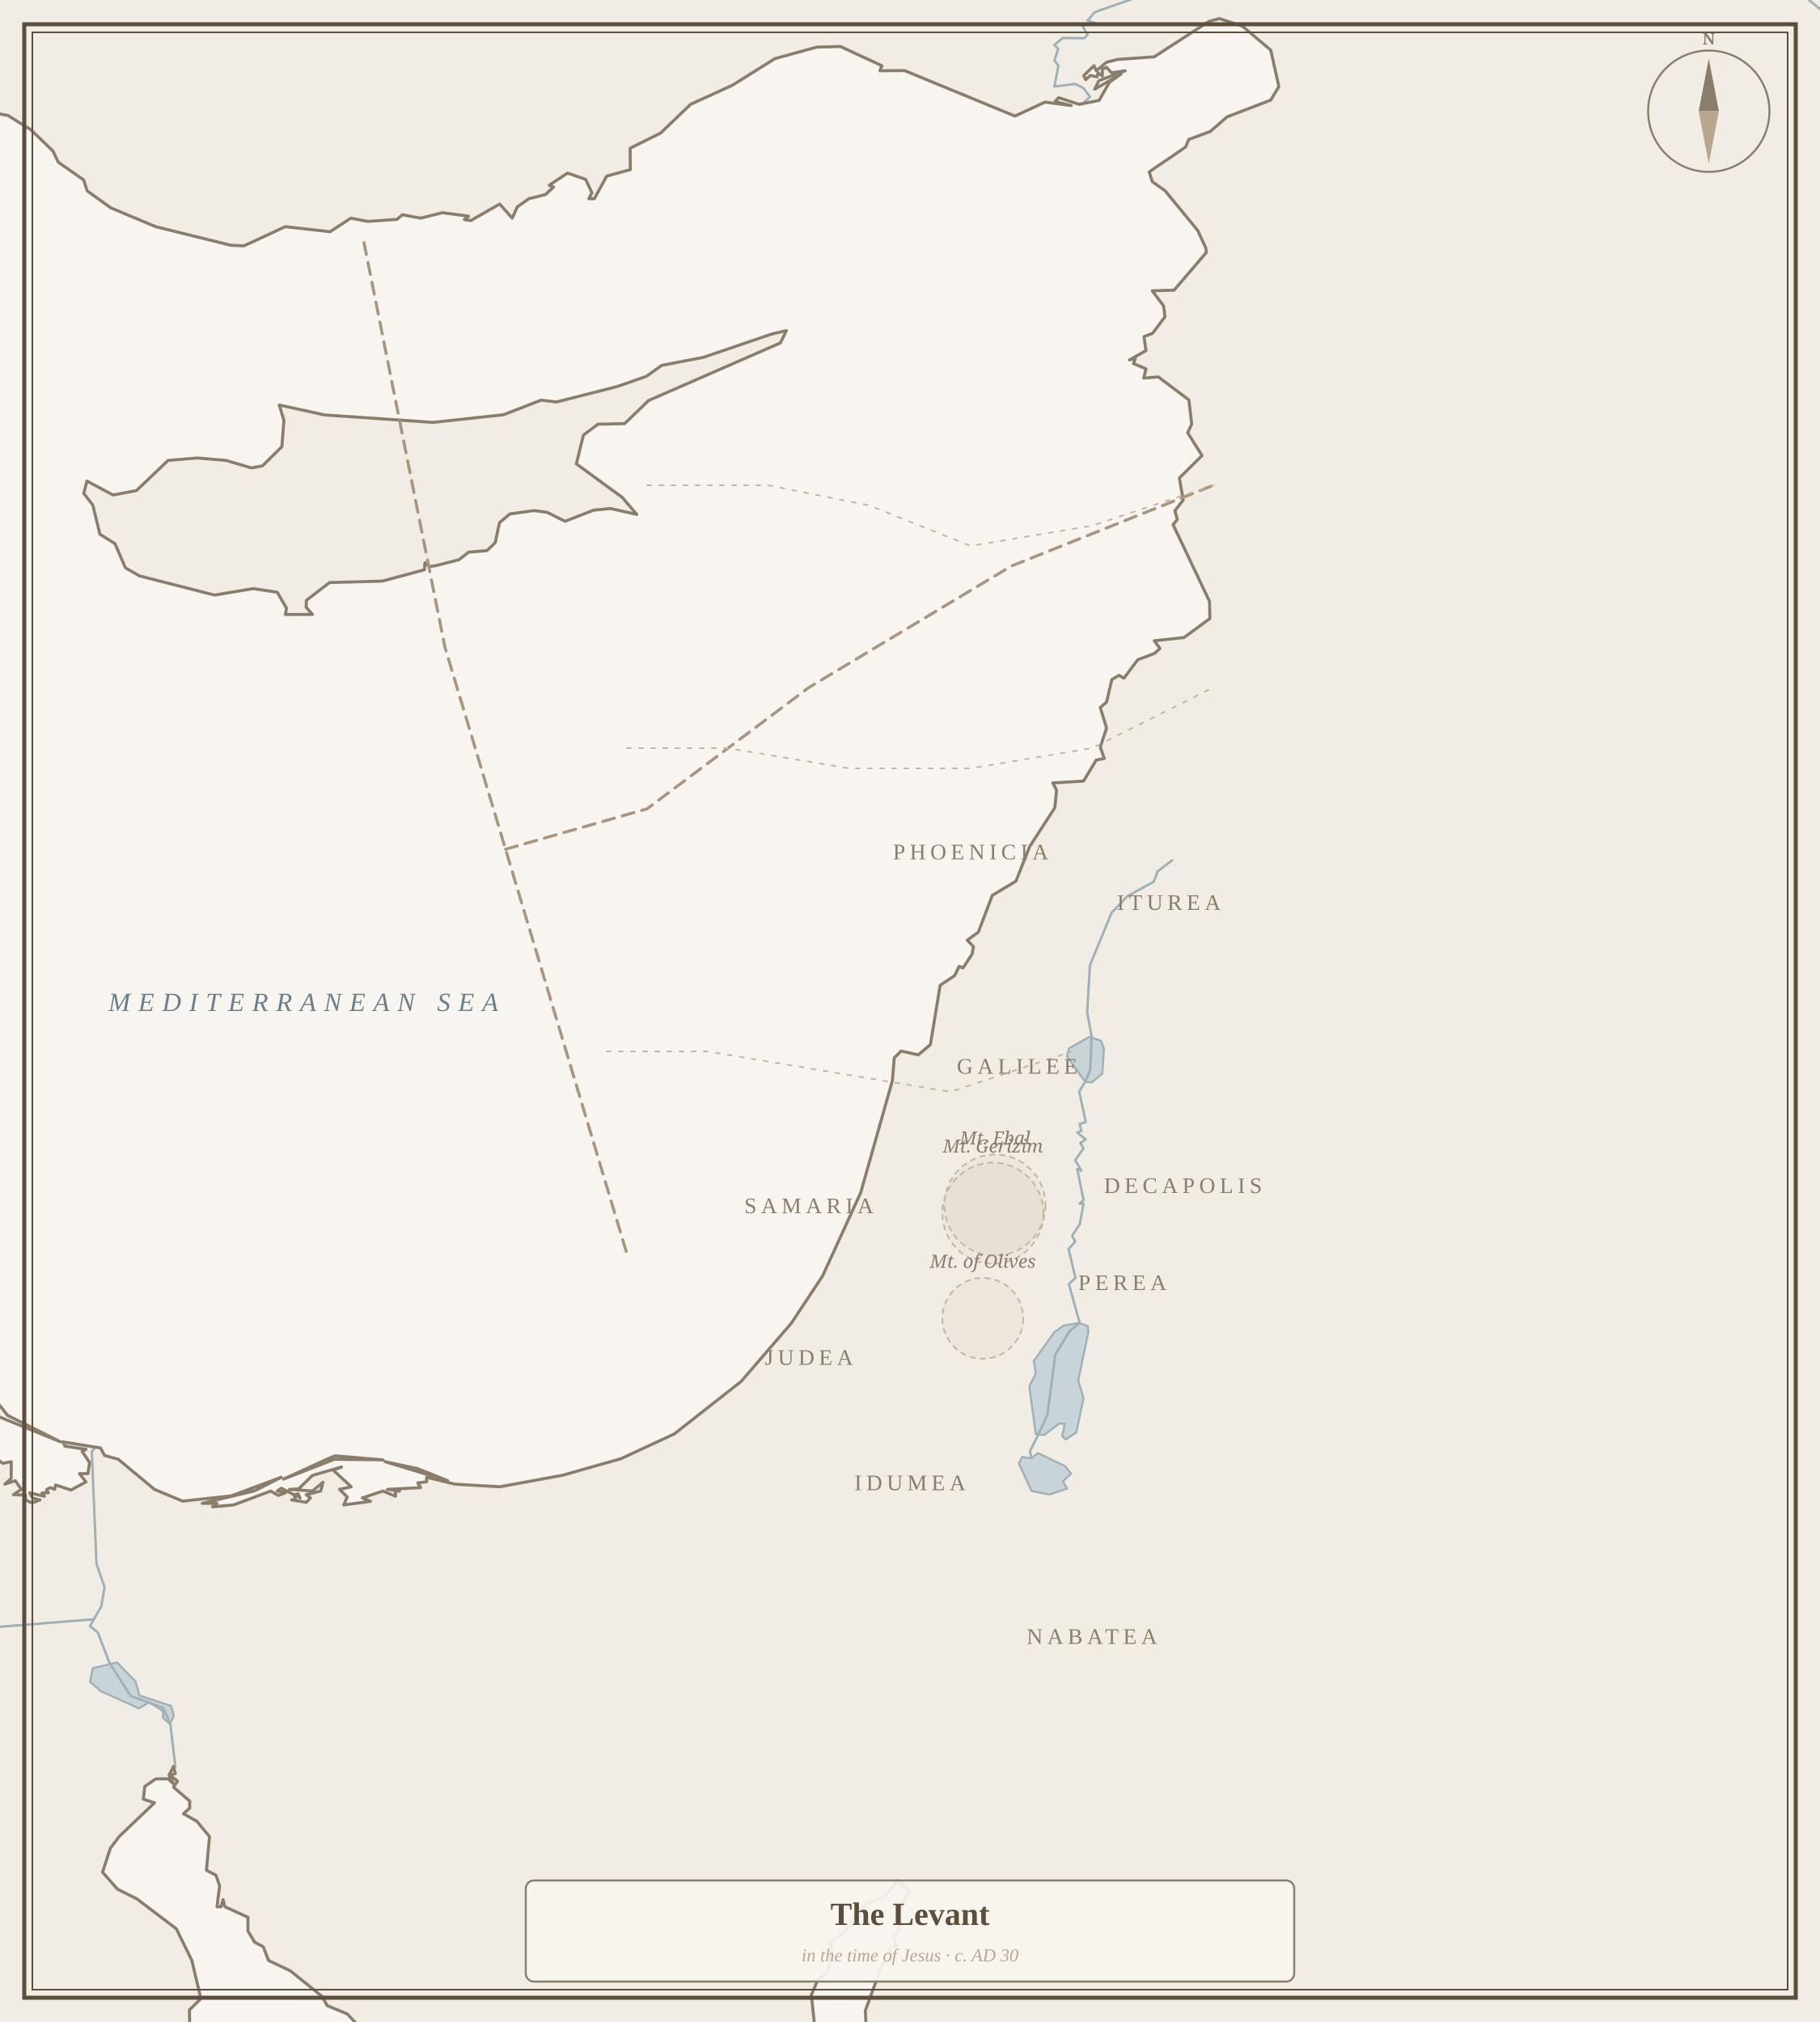
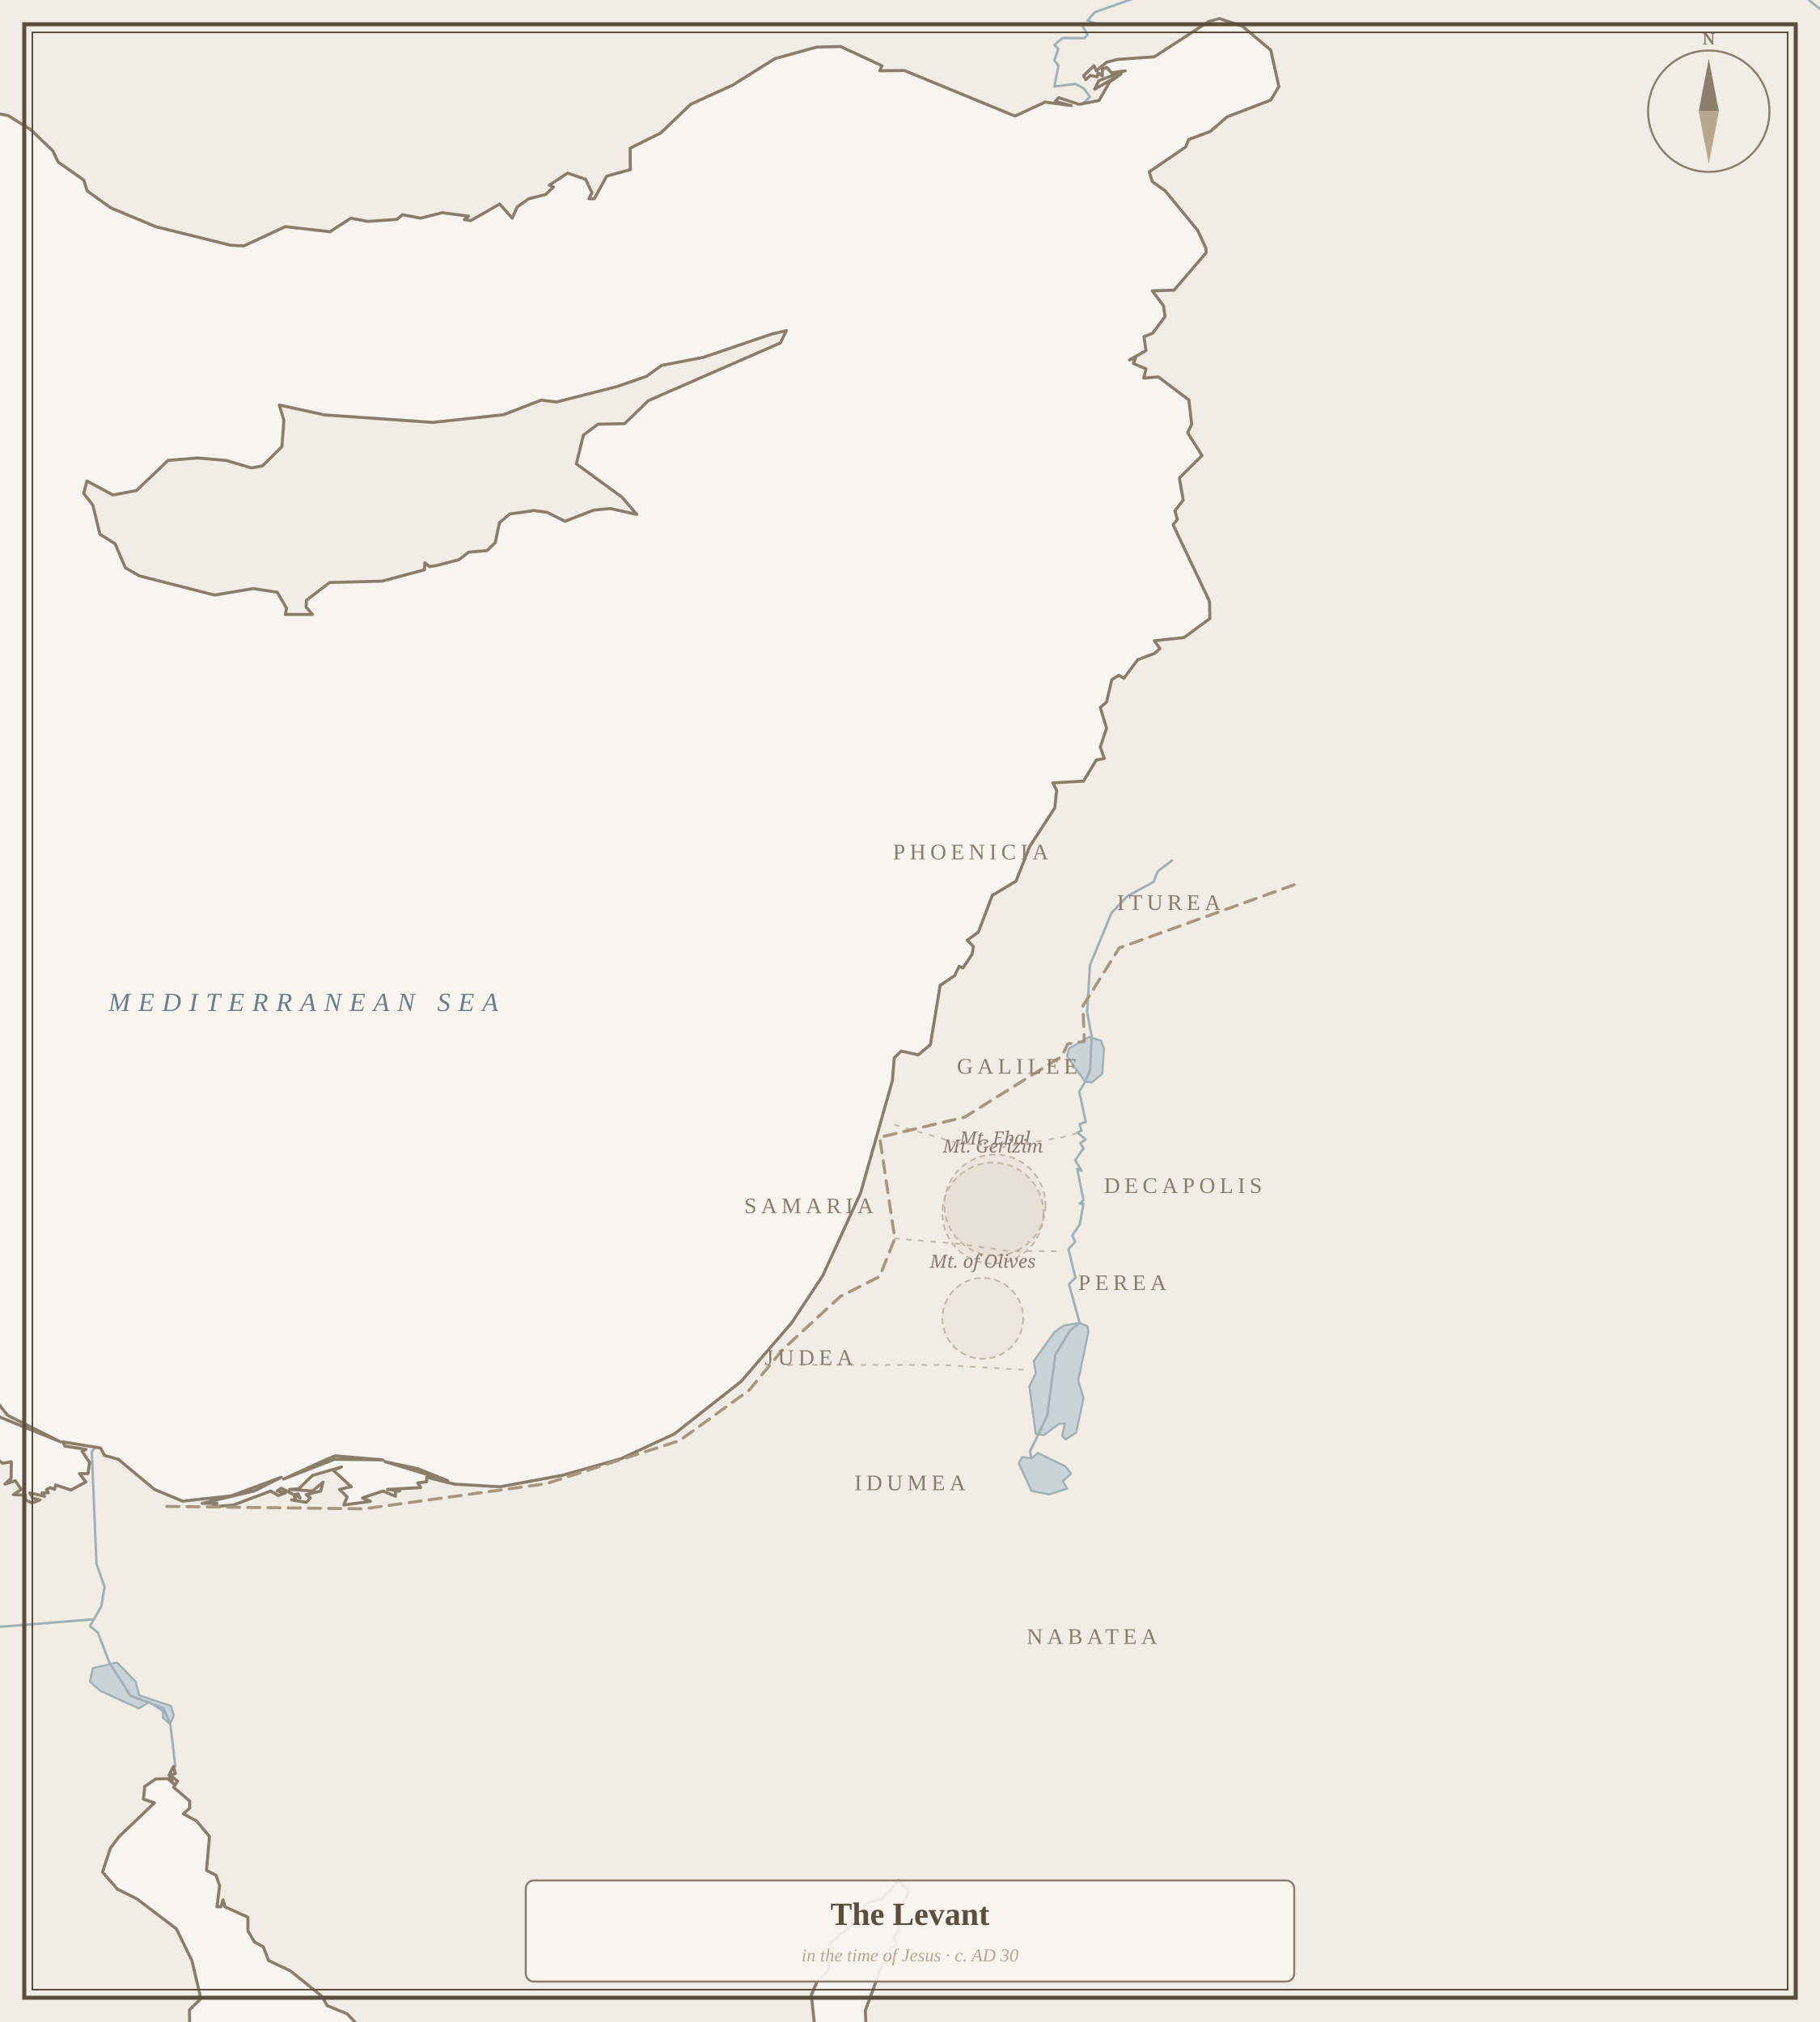
<svg xmlns="http://www.w3.org/2000/svg" viewBox="0 0 900 1000" width="900" height="1000">
  <defs>
    <filter id="parchment-texture">
      <feTurbulence type="fractalNoise" baseFrequency="0.04" numOctaves="3" result="noise" />
      <feColorMatrix type="matrix" values="0 0 0 0 0.95  0 0 0 0 0.93  0 0 0 0 0.89  0 0 0 0.04 0" in="noise" result="tint" />
      <feBlend in="SourceGraphic" in2="tint" mode="multiply" />
    </filter>
  </defs>
  <rect x="0" y="0" width="900" height="1000" fill="#F8F5F0" />
  <polygon points="-45,1050 -45,691.3 -24.3,684.3 -13,683.1 -8.3,684.9 3.8,700 30,713.1 -0.7,700.6 -4.8,695.4 -1,695.3 -12.3,684.5 -16.6,683.5 -18.2,685.2 -20.2,684.3 -20.2,686 -22.3,685.2 -23.3,687.8 -20.2,687.8 -18.2,696.4 -23.8,691.9 -26.4,694.6 -21.2,694.6 -21.8,697.1 -18.2,698 -25.5,698.9 -23.3,700.6 -25.8,704 -21.2,705.8 -30.4,705.1 -30.6,711.1 -34.9,714.4 -26.9,715.2 -24.8,718.5 -17.1,722 -14,718.5 -14,722 -16.1,722.9 -14,722.9 -15.1,724.6 -11,723.7 -11.1,726.6 -2,721.2 1.4,723.7 5.6,722.9 5.5,731.2 2.4,734 7.6,732.3 10.5,736.6 6.6,739.2 12.6,739.4 12.6,741.8 15.9,743.3 19.8,741.8 16.1,740.9 14.7,738.3 22,740 20.8,738.3 23.9,738.3 23,736.7 24.9,735.7 27,736.6 27.5,734.4 35.1,736.9 42.5,732.9 39.3,728.8 43.5,728.8 44.3,723.3 40.6,717.8 42.5,716.8 32.1,715.2 31.1,713.1 49.7,716.1 51.7,719.8 58.5,721.7 76.4,736.6 90.3,742.4 114.3,739.8 139.1,730.6 125.9,737.3 100,743.5 107.3,743.5 105.1,745.2 115.5,744.3 133.9,737.4 137.6,739.6 141.1,738.3 137.1,737.4 139.1,736 145.3,739.2 146.3,741.8 144.2,741.8 151.5,743 153.5,740.8 151.4,739.2 158.6,737.4 159.7,733.1 154.5,737.4 143.2,736.6 147.7,736.3 154.5,729.7 168.9,725.5 164.8,727.1 173.7,735.3 167.9,736.6 171.7,740.3 170,744.3 183.2,742.5 179.2,740.8 189.4,737.4 195.6,740 195.5,737.5 197.6,737.4 191.6,736.6 208,735.7 206.6,733.4 211,732.8 211,730.6 224.9,734 247.2,735.3 278.2,729.6 307.1,721.4 333.4,709.2 366.5,683.2 391.4,654.3 406.8,631 425.6,589.9 441.3,534.4 442.2,523.2 445.6,519.8 454.1,521.7 460.1,516.6 464.9,487.3 472.1,482.5 474.3,477.9 476.2,478.7 480.7,471.9 481.4,468.2 478.3,465 483.8,461 490.7,442.8 502.4,435.8 509.1,418.8 521.6,399.5 522.5,390.9 520.6,387.2 535.8,386.3 542.1,375.9 546.1,375.1 544.1,369.5 547.2,360.1 544.1,349.9 547.2,347.2 549.8,336.1 553.3,334 555.8,335.4 562.6,326.3 571,323.1 573.6,320.7 570.8,316.9 585.5,315.3 598.3,305.9 598.1,297.4 580.1,259.5 582.2,256.9 581,252.6 585.1,247.3 583.2,236.4 594.4,225.3 587.3,214 589.3,209.8 587.9,197.8 572.8,186.4 565.6,187 566.7,182.4 560.5,179.8 561.5,177.2 558.5,178 566.7,173.4 565.7,166.5 570,164.8 576.1,156.6 575.4,151.3 569.8,143.8 580.6,143.5 596.5,124.9 596.3,122.7 592.3,114 576.2,94.4 569.8,89.8 568.3,85 586.3,72.7 587.8,69 598.5,65 606.8,57.8 628.4,49.5 632.4,42.8 628.4,24.8 614.3,12.9 603,9.2 597.8,10.6 570.8,28.1 552.6,29.4 547.2,30.8 542.1,35 541,32.5 535.9,37.4 536.9,39.4 539.2,37.3 542.5,38 543,36 545.1,37.6 545.1,34.2 547.2,33.3 549.7,36 556.4,35 543.4,39.9 541.3,44.1 554.3,36.7 548.7,40.6 543.5,49.7 533.6,51.6 523.5,48.3 521.8,50.2 529.7,52.2 516.8,50.5 501.9,57.4 447.3,34.9 435.1,35 436.1,32.5 415.6,23 403.9,23.3 383.2,29 362.3,42.1 341.5,51.6 326.7,65.8 311.6,73.3 311.7,83.9 300,87.1 293.9,98.3 291.2,98.3 292.7,95.3 289.6,88.7 280.7,85.6 271.6,91.6 273.7,92.5 269.8,96.2 261.5,98.3 255.8,102.3 253.3,107.9 247.1,100.9 232.8,109.1 229.6,108.6 231.7,106.9 218.7,105.2 208,107.9 199,106.2 196.3,108.5 181.9,109.5 173.5,107.9 163.2,114.6 141.1,112.1 120.6,121.6 114.1,121.3 77,112.1 54.8,102.8 43.1,94.4 41.4,89 28.8,80.2 26.2,74.7 15.3,64.2 3.9,57.1 -27.4,51.3 -39.5,44.7 -45,44.4 -45,-50 945,-50 945,1050 419.2,1050 416.8,1041.9 425.8,1021.4 426.3,1013.8 423.8,1012.5 428.4,1004.5 427.9,994.4 436.4,971.2 441.3,968.7 439.9,963.8 443.3,961.9 441.8,957.9 444.3,955 445.3,943.6 449.6,935.3 444.1,930.1 436.6,938.8 428.9,941 420.8,950.4 421.8,951.5 410.5,961.1 411.8,963.6 409.3,975.1 404.3,979.4 401.2,986.7 402.8,1001.4 396.1,1006.4 397.1,1017.1 393,1019.3 395,1028.7 393.7,1033 382.6,1050 183.2,1050 179.2,1040.6 184.2,1029.5 176.2,1020.4 174.9,1003 176.7,1001.3 171.7,996 161.8,991.9 159.2,987.3 143.6,974.7 132.8,969.6 130.2,962.8 125.9,960.5 122.6,955 122.6,948.2 111.2,943 110.3,939.5 109.3,943 107.3,943 108.6,932.6 106.8,927.4 102.1,925 103.6,908.3 97.3,900.7 90.7,897 93.8,894.2 93.8,890.7 85.8,883.9 87.8,880.9 84.2,878 86.7,877.1 85.8,873.6 83.6,877.9 85.8,882.2 83.1,879.7 77,879.8 71.6,883.5 70.9,889.8 76.4,891.6 59,908.2 54.6,914 50.7,925.9 58.1,934.3 67.7,939.1 87.2,953.9 94.9,969.6 98.8,986.2 98.9,988.9 93.7,994 93.8,1003.4 101,1009.8 102.1,1014.9 112.4,1024.4 121,1027.7 129.8,1050" fill="#F1EDE4" stroke="none" />
  <polygon points="146.8,739.8 145.4,739.2 147.4,738.8 148.4,740.8 146.8,739.8" fill="#F1EDE4" stroke="none" />
  <polygon points="206.4,726.3 221.4,732.3 190.4,722.9 206.4,726.3" fill="#F1EDE4" stroke="none" />
  <polygon points="161.8,721.6 165.7,720 189.4,722 165.4,721.7 140.2,731.5 161.8,721.6" fill="#F1EDE4" stroke="none" />
  <polygon points="381.6,165.2 388.9,163.5 385.9,169.6 320.7,198.1 308.9,209.5 295.7,209.8 288.5,215.2 285,229.4 307.6,245.9 314.9,254.4 301.8,251.5 293.6,252.3 279.4,257.8 270.6,253.4 264.1,252.5 252.1,254.2 247,258.5 244.9,268.4 240.8,272.3 231.7,273.1 227,276.8 215.8,279.7 212.3,280.2 210.1,278.3 209.9,281.8 189,287.4 163,288.1 151.5,296.9 151.4,300.3 154.5,303.9 141.1,303.9 141.7,300.8 137.1,292.9 125.2,291.1 106.1,294.3 68.9,284.8 62,280.8 56.9,268.9 49.4,264.2 45.9,249.8 41.4,244 43,237.9 55.9,244.8 67.5,242.6 83.1,227.7 97.6,226.5 111.8,227.7 124.3,231.4 129.8,230.4 139.4,220.9 140.4,207.9 138.1,200.3 160.5,205.2 214.1,208.9 249,205.1 267.6,197.9 275.2,198.8 305.4,191.1 319.7,186.1 327.2,180.7 347.9,176.7 381.6,165.2" fill="#F1EDE4" stroke="none" />
  <polygon points="545.9,518.8 545.1,531 539.9,535.3 536.6,535 527.6,522.4 528.6,518.5 538.7,512.8 544.5,514.7 545.9,518.8" fill="#C9D4D8" stroke="#9FB0B6" stroke-width="1" stroke-linejoin="round" />
  <polygon points="945,141.6 938.1,140.3 930.6,133.5 920.2,131.4 916.5,126.3 911.1,125.8 913.1,124 907.9,121.6 902.8,115.5 903.8,106.8 913.7,98 915.6,93.8 923.9,92.1 926.8,82.2 929.5,82.9 933.8,93.5 921.6,97.8 918.8,100.6 920.3,103.5 915,107.2 914.5,109.9 917.7,116 922.4,118.1 926.2,123.3 938.3,125.8 940.2,128.7 945,130" fill="#C9D4D8" stroke="#9FB0B6" stroke-width="1" stroke-linejoin="round" />
  <polygon points="533.9,654.3 537.9,655.9 538.2,658.7 533.2,682.7 535.8,691.5 532.2,708.5 527,711.9 525.2,710.2 526.6,704.1 523.7,704.1 516.3,709.7 512.2,709.2 509,685.7 512.2,679.2 511.2,673.1 521.5,658.7 526.1,655.5 533.9,654.3" fill="#C9D4D8" stroke="#9FB0B6" stroke-width="1" stroke-linejoin="round" />
  <polygon points="526.7,725.1 529.7,728.8 525.6,732.6 527.7,736.2 518.9,739.1 510.1,737.4 503.8,723.7 505.4,720.6 510.1,721.2 513.2,718.6 526.7,725.1" fill="#C9D4D8" stroke="#9FB0B6" stroke-width="1" stroke-linejoin="round" />
  <polygon points="84,852.6 80.6,849.6 80.6,846.3 73.8,841.8 68.7,844.9 49.7,836.3 44.5,831.7 45.9,825 57.9,822.2 67.1,831.7 68.9,838.5 84.6,843.7 86,848.5 84,852.6" fill="#C9D4D8" stroke="#9FB0B6" stroke-width="1" stroke-linejoin="round" />
  <polyline points="670.5,-50 670.5,-47.1 655.6,-44.5 653.1,-46.4 642.9,-43.5 637.6,-36.9 640,-34.5 638.6,-28.8 634.6,-21.5 630.3,-19.5 613.9,-22.3 608.4,-26.3 598.6,-27.6 591.2,-26.6 583.2,-22.3 577.1,-23.2 571.9,-17.1 572.8,-14.7 569.8,-14.7 576,-10.4 567.8,-6.5 570.8,-2.7 564.7,-4.1 563.6,-1.8 541.4,6 537.8,10.2 543,12 534.8,12 537.8,17.1 536.2,18.9 525.5,18.8 521.4,22.2 523.3,24.2 521.4,29.9 523.4,32.4 521.4,42.8 531.7,41.5 535.8,43.6 539,47.9 535.1,51.6" fill="none" stroke="#9FB0B6" stroke-width="1.2" stroke-linecap="round" stroke-linejoin="round" />
  <polyline points="84.2,852.4 80.7,844.7 64.6,838.7 53.9,822" fill="none" stroke="#9FB0B6" stroke-width="1.2" stroke-linecap="round" stroke-linejoin="round" />
  <polyline points="54,822 48.4,807.4 44.5,804.2 50.1,794.4 51.7,784.9 47.7,773.4 45.4,717.9 47.1,715.9" fill="none" stroke="#9FB0B6" stroke-width="1.2" stroke-linecap="round" stroke-linejoin="round" />
  <polyline points="84.2,852.3 86.7,873.6" fill="none" stroke="#9FB0B6" stroke-width="1.2" stroke-linecap="round" stroke-linejoin="round" />
  <polyline points="-45,709.8 -42.5,702.3 -28.4,697.2 -29.3,692.7 -23.3,684.3" fill="none" stroke="#9FB0B6" stroke-width="1.2" stroke-linecap="round" stroke-linejoin="round" />
  <polyline points="-45,809.7 -42.2,807.9 45.5,800.9" fill="none" stroke="#9FB0B6" stroke-width="1.2" stroke-linecap="round" stroke-linejoin="round" />
  <polyline points="539.8,512.5 539.1,529.2 536.6,535" fill="none" stroke="#9FB0B6" stroke-width="1.2" stroke-linecap="round" stroke-linejoin="round" />
  <polyline points="513.5,709.3 517.9,699.9 521.9,669.8 529.1,658.1 533.9,654.3" fill="none" stroke="#9FB0B6" stroke-width="1.2" stroke-linecap="round" stroke-linejoin="round" />
  <polyline points="579.6,425.5 572.5,430.9 570.5,436.1 557.5,443.2 549.7,451.4 539,477.3 537.6,500.5 539.8,512.5" fill="none" stroke="#9FB0B6" stroke-width="1.2" stroke-linecap="round" stroke-linejoin="round" />
  <polyline points="536.6,535 533.7,539.8 536.9,554.9 533.9,555.9 534.8,559.3 532.7,560.1 536.9,563.5 534.2,565.3 535.8,567.9 531.7,573.8 534.8,579 532.7,578.1 535.8,593.5 533.9,595.3 535.8,595.3 533.9,605.6 530.2,611.1 531.7,614.1 528.4,617.7 531.8,631.9 528.6,635.1 533.9,654.3" fill="none" stroke="#9FB0B6" stroke-width="1.2" stroke-linecap="round" stroke-linejoin="round" />
  <polyline points="513.5,709.4 509.3,717.8 510.1,721.2" fill="none" stroke="#9FB0B6" stroke-width="1.2" stroke-linecap="round" stroke-linejoin="round" />
  <polyline points="890.9,-50 877.9,-38 876.1,-33.5 880,-31.2 881.2,-26.7 877.9,-28.3 876.1,-25.4 881.5,-16.4 880.4,-8.2 888.4,-5.3 896.9,-6.3 894.6,0.1 901.2,5.4 902.8,12 906.1,14.9 903.1,16.1 903.9,20.5" fill="none" stroke="#9FB0B6" stroke-width="1.2" stroke-linecap="round" stroke-linejoin="round" />
  <polyline points="945,135.4 920.3,125 909.5,112.7 909.3,107.4 916.4,98.4 928.4,91.9 927.5,82.2" fill="none" stroke="#9FB0B6" stroke-width="1.2" stroke-linecap="round" stroke-linejoin="round" />
  <polyline points="903.9,20.5 904.9,27.3 906.9,32.5 910,32.5 910,36.3 914.7,40.1 931.6,44 943.9,59 940.1,61 938.4,67.1 930.5,70.1 927.5,82.2" fill="none" stroke="#9FB0B6" stroke-width="1.2" stroke-linecap="round" stroke-linejoin="round" />
  <polygon points="-45,1050 -45,691.3 -24.3,684.3 -13,683.1 -8.3,684.9 3.8,700 30,713.1 -0.7,700.6 -4.8,695.4 -1,695.3 -12.3,684.5 -16.6,683.5 -18.2,685.2 -20.2,684.3 -20.2,686 -22.3,685.2 -23.3,687.8 -20.2,687.8 -18.2,696.4 -23.8,691.9 -26.4,694.6 -21.2,694.6 -21.8,697.1 -18.2,698 -25.5,698.9 -23.3,700.6 -25.8,704 -21.2,705.8 -30.4,705.1 -30.6,711.1 -34.9,714.4 -26.9,715.2 -24.8,718.5 -17.1,722 -14,718.5 -14,722 -16.1,722.9 -14,722.9 -15.1,724.6 -11,723.7 -11.1,726.6 -2,721.2 1.4,723.7 5.6,722.9 5.5,731.2 2.4,734 7.6,732.3 10.5,736.6 6.6,739.2 12.6,739.4 12.6,741.8 15.9,743.3 19.8,741.8 16.1,740.9 14.7,738.3 22,740 20.8,738.3 23.9,738.3 23,736.7 24.9,735.7 27,736.6 27.5,734.4 35.1,736.9 42.5,732.9 39.3,728.8 43.5,728.8 44.3,723.3 40.6,717.8 42.5,716.8 32.1,715.2 31.1,713.1 49.7,716.1 51.7,719.8 58.5,721.7 76.4,736.6 90.3,742.4 114.3,739.8 139.1,730.6 125.9,737.3 100,743.5 107.3,743.5 105.1,745.2 115.5,744.3 133.9,737.4 137.6,739.6 141.1,738.3 137.1,737.4 139.1,736 145.3,739.2 146.3,741.8 144.2,741.8 151.5,743 153.5,740.8 151.4,739.2 158.6,737.4 159.7,733.1 154.5,737.4 143.2,736.6 147.7,736.3 154.5,729.7 168.9,725.5 164.8,727.1 173.7,735.3 167.9,736.6 171.7,740.3 170,744.3 183.2,742.5 179.2,740.8 189.4,737.4 195.6,740 195.5,737.5 197.6,737.4 191.6,736.6 208,735.7 206.6,733.4 211,732.8 211,730.6 224.9,734 247.2,735.3 278.2,729.6 307.1,721.4 333.4,709.2 366.5,683.2 391.4,654.3 406.8,631 425.6,589.9 441.3,534.4 442.2,523.2 445.6,519.8 454.1,521.7 460.1,516.6 464.9,487.3 472.1,482.5 474.3,477.9 476.2,478.7 480.7,471.9 481.4,468.2 478.3,465 483.8,461 490.7,442.8 502.4,435.8 509.1,418.8 521.6,399.5 522.5,390.9 520.6,387.2 535.8,386.3 542.1,375.9 546.1,375.1 544.1,369.5 547.2,360.1 544.1,349.9 547.2,347.2 549.8,336.1 553.3,334 555.8,335.4 562.6,326.3 571,323.1 573.6,320.7 570.8,316.9 585.5,315.3 598.3,305.9 598.1,297.4 580.1,259.5 582.2,256.9 581,252.6 585.1,247.3 583.2,236.4 594.4,225.3 587.3,214 589.3,209.8 587.9,197.8 572.8,186.4 565.6,187 566.7,182.4 560.5,179.8 561.5,177.2 558.5,178 566.7,173.4 565.7,166.5 570,164.8 576.1,156.6 575.4,151.3 569.8,143.8 580.6,143.5 596.5,124.9 596.3,122.7 592.3,114 576.2,94.4 569.8,89.8 568.3,85 586.3,72.7 587.8,69 598.5,65 606.8,57.8 628.4,49.5 632.4,42.8 628.4,24.8 614.3,12.9 603,9.2 597.8,10.6 570.8,28.1 552.6,29.4 547.2,30.8 542.1,35 541,32.5 535.9,37.4 536.9,39.4 539.2,37.3 542.5,38 543,36 545.1,37.6 545.1,34.2 547.2,33.3 549.7,36 556.4,35 543.4,39.9 541.3,44.1 554.3,36.7 548.7,40.6 543.5,49.7 533.6,51.6 523.5,48.3 521.8,50.2 529.7,52.2 516.8,50.5 501.9,57.4 447.3,34.9 435.1,35 436.1,32.5 415.6,23 403.9,23.3 383.2,29 362.3,42.1 341.5,51.6 326.7,65.8 311.6,73.3 311.7,83.9 300,87.1 293.9,98.3 291.2,98.3 292.7,95.3 289.6,88.7 280.7,85.6 271.6,91.6 273.7,92.5 269.8,96.2 261.5,98.3 255.8,102.3 253.3,107.9 247.1,100.9 232.8,109.1 229.6,108.6 231.7,106.9 218.7,105.2 208,107.9 199,106.2 196.3,108.5 181.9,109.5 173.5,107.9 163.2,114.6 141.1,112.1 120.6,121.6 114.1,121.3 77,112.1 54.8,102.8 43.1,94.4 41.4,89 28.8,80.2 26.2,74.7 15.3,64.2 3.9,57.1 -27.4,51.3 -39.5,44.7 -45,44.4 -45,-50 945,-50 945,1050 419.2,1050 416.8,1041.9 425.8,1021.4 426.3,1013.8 423.8,1012.5 428.4,1004.5 427.9,994.4 436.4,971.2 441.3,968.7 439.9,963.8 443.3,961.9 441.8,957.9 444.3,955 445.3,943.6 449.6,935.3 444.1,930.1 436.6,938.8 428.9,941 420.8,950.4 421.8,951.5 410.5,961.1 411.8,963.6 409.3,975.1 404.3,979.4 401.2,986.7 402.8,1001.4 396.1,1006.4 397.1,1017.1 393,1019.3 395,1028.7 393.7,1033 382.6,1050 183.2,1050 179.2,1040.6 184.2,1029.5 176.2,1020.4 174.9,1003 176.7,1001.3 171.7,996 161.8,991.9 159.2,987.3 143.6,974.7 132.8,969.6 130.2,962.8 125.9,960.5 122.6,955 122.6,948.2 111.2,943 110.3,939.5 109.3,943 107.3,943 108.6,932.6 106.8,927.4 102.1,925 103.6,908.3 97.3,900.7 90.7,897 93.8,894.2 93.8,890.7 85.8,883.9 87.8,880.9 84.2,878 86.7,877.1 85.8,873.6 83.6,877.9 85.8,882.2 83.1,879.7 77,879.8 71.6,883.5 70.9,889.8 76.4,891.6 59,908.2 54.6,914 50.7,925.9 58.1,934.3 67.7,939.1 87.2,953.9 94.9,969.6 98.8,986.2 98.9,988.9 93.7,994 93.8,1003.4 101,1009.8 102.1,1014.9 112.4,1024.4 121,1027.7 129.8,1050" fill="none" stroke="#8B7D6B" stroke-width="1.5" stroke-linejoin="round" />
  <polygon points="146.8,739.8 145.4,739.2 147.4,738.8 148.4,740.8 146.8,739.8" fill="none" stroke="#8B7D6B" stroke-width="1.5" stroke-linejoin="round" />
  <polygon points="206.4,726.3 221.4,732.3 190.4,722.9 206.4,726.3" fill="none" stroke="#8B7D6B" stroke-width="1.5" stroke-linejoin="round" />
  <polygon points="161.8,721.6 165.7,720 189.4,722 165.4,721.7 140.2,731.5 161.8,721.6" fill="none" stroke="#8B7D6B" stroke-width="1.5" stroke-linejoin="round" />
  <polygon points="381.6,165.2 388.9,163.5 385.9,169.6 320.7,198.1 308.9,209.5 295.7,209.8 288.5,215.2 285,229.4 307.6,245.9 314.9,254.4 301.8,251.5 293.6,252.3 279.4,257.8 270.6,253.4 264.1,252.5 252.1,254.2 247,258.5 244.9,268.4 240.8,272.3 231.7,273.1 227,276.8 215.8,279.7 212.3,280.2 210.1,278.3 209.9,281.8 189,287.4 163,288.1 151.5,296.9 151.4,300.3 154.5,303.9 141.1,303.9 141.7,300.8 137.1,292.9 125.2,291.1 106.1,294.3 68.9,284.8 62,280.8 56.9,268.9 49.4,264.2 45.9,249.8 41.4,244 43,237.9 55.9,244.8 67.5,242.6 83.1,227.7 97.6,226.5 111.8,227.7 124.3,231.4 129.8,230.4 139.4,220.9 140.4,207.9 138.1,200.3 160.5,205.2 214.1,208.9 249,205.1 267.6,197.9 275.2,198.8 305.4,191.1 319.7,186.1 327.2,180.7 347.9,176.7 381.6,165.2" fill="none" stroke="#8B7D6B" stroke-width="1.5" stroke-linejoin="round" />
  <circle cx="491" cy="600" r="25" fill="rgba(196,181,163,0.12)" stroke="#C4B5A3" stroke-width="0.8" stroke-dasharray="3,2" />
  <text x="491" y="570" text-anchor="middle" font-family="Georgia, serif" font-style="italic" font-size="9" fill="#8B7A6D">Mt. Gerizim</text>
  <circle cx="492" cy="596" r="25" fill="rgba(196,181,163,0.12)" stroke="#C4B5A3" stroke-width="0.8" stroke-dasharray="3,2" />
  <text x="492" y="566" text-anchor="middle" font-family="Georgia, serif" font-style="italic" font-size="9" fill="#8B7A6D">Mt. Ebal</text>
  <circle cx="486" cy="652" r="20" fill="rgba(196,181,163,0.12)" stroke="#C4B5A3" stroke-width="0.8" stroke-dasharray="3,2" />
  <text x="486" y="627" text-anchor="middle" font-family="Georgia, serif" font-style="italic" font-size="9" fill="#8B7A6D">Mt. of Olives</text>
-   <g id="overlay-levant" fill="none" stroke="#A89680" stroke-width="1.5" stroke-dasharray="6,4" stroke-linecap="round" stroke-linejoin="round">
-     <polyline points="180,120 200,220 220,320 250,420 280,520 310,620" />
-     <polyline points="250,420 320,400 400,340 500,280 600,240" />
+   <g id="geo-boundaries" fill="none" stroke="#C4B5A3" stroke-width="0.8" stroke-dasharray="2,4" stroke-linecap="round">
+     <polyline points="442.5,556.3 472.5,565 495,567.5 525,562.5 534,560" />
+     <polyline points="442.5,612.5 472.5,615 499.5,618.8 525,618.8" />
+     <polyline points="390,675 420,675 465,675 507,677.5" />
  </g>
-   <g fill="none" stroke="#C4B5A3" stroke-width="0.8" stroke-dasharray="2,4" stroke-linecap="round">
-     <polyline points="320,240 380,240 430,250 480,270 540,260 600,240" />
-     <polyline points="310,370 360,370 420,380 480,380 540,370 600,340" />
-     <polyline points="300,520 350,520 410,530 470,540 530,520" />
+   <g id="geo-roads" fill="none" stroke="#A89680" stroke-width="1.5" stroke-dasharray="6,4" stroke-linecap="round" stroke-linejoin="round">
+     <polyline points="82.5,745 180,746.2 270,733.8 336,712.5 370.5,687.5 387,667.5 415.5,641.2 435,631.3 442.5,612.5 435,562.5 477,552.5 525,522.5 528,516.3 536.2,515 535.5,497.5 553.5,468.8 643.5,436.3" />
  </g>
  <text x="150" y="500" text-anchor="middle" font-family="Georgia, 'Times New Roman', serif" font-size="13" font-style="italic" font-weight="normal" letter-spacing="0.3em" fill="#6B7F8A">MEDITERRANEAN SEA</text>
  <text x="503" y="531" text-anchor="middle" font-family="Georgia, 'Times New Roman', serif" font-size="11" font-style="normal" font-weight="normal" letter-spacing="0.2em" fill="#8B7D6B">GALILEE</text>
  <text x="400" y="600" text-anchor="middle" font-family="Georgia, 'Times New Roman', serif" font-size="11" font-style="normal" font-weight="normal" letter-spacing="0.2em" fill="#8B7D6B">SAMARIA</text>
  <text x="400" y="675" text-anchor="middle" font-family="Georgia, 'Times New Roman', serif" font-size="11" font-style="normal" font-weight="normal" letter-spacing="0.2em" fill="#8B7D6B">JUDEA</text>
  <text x="450" y="737" text-anchor="middle" font-family="Georgia, 'Times New Roman', serif" font-size="11" font-style="normal" font-weight="normal" letter-spacing="0.2em" fill="#8B7D6B">IDUMEA</text>
  <text x="585" y="590" text-anchor="middle" font-family="Georgia, 'Times New Roman', serif" font-size="11" font-style="normal" font-weight="normal" letter-spacing="0.2em" fill="#8B7D6B">DECAPOLIS</text>
  <text x="555" y="638" text-anchor="middle" font-family="Georgia, 'Times New Roman', serif" font-size="11" font-style="normal" font-weight="normal" letter-spacing="0.2em" fill="#8B7D6B">PEREA</text>
  <text x="540" y="813" text-anchor="middle" font-family="Georgia, 'Times New Roman', serif" font-size="11" font-style="normal" font-weight="normal" letter-spacing="0.2em" fill="#8B7D6B">NABATEA</text>
  <text x="480" y="425" text-anchor="middle" font-family="Georgia, 'Times New Roman', serif" font-size="11" font-style="normal" font-weight="normal" letter-spacing="0.2em" fill="#8B7D6B">PHOENICIA</text>
  <text x="578" y="450" text-anchor="middle" font-family="Georgia, 'Times New Roman', serif" font-size="11" font-style="normal" font-weight="normal" letter-spacing="0.2em" fill="#8B7D6B">ITUREA</text>
  <rect x="12" y="12" width="876" height="976" fill="none" stroke="#5C4E3D" stroke-width="2" />
  <rect x="16" y="16" width="868" height="968" fill="none" stroke="#5C4E3D" stroke-width="0.8" />
  <rect x="260" y="930" width="380" height="50" rx="4" fill="rgba(248,245,240,0.92)" stroke="#8B7D6B" stroke-width="1" />
  <text x="450" y="952" text-anchor="middle" font-family="Georgia, 'Times New Roman', serif" font-size="16" font-weight="bold" fill="#5C4E3D">The Levant</text>
  <text x="450" y="970" text-anchor="middle" font-family="Georgia, 'Times New Roman', serif" font-size="9" font-style="italic" fill="#B8A68E">in the time of Jesus · c. AD 30</text>
  <circle cx="845" cy="55" r="30" fill="#F1EDE4" stroke="#8B7D6B" stroke-width="1" />
  <polygon points="845,29 840,55 850,55" fill="#8B7D6B" />
  <polygon points="845,81 840,55 850,55" fill="#B8A68E" />
  <text x="845" y="22" text-anchor="middle" font-family="Georgia, serif" font-size="8" font-weight="bold" fill="#8B7D6B">N</text>
</svg>
